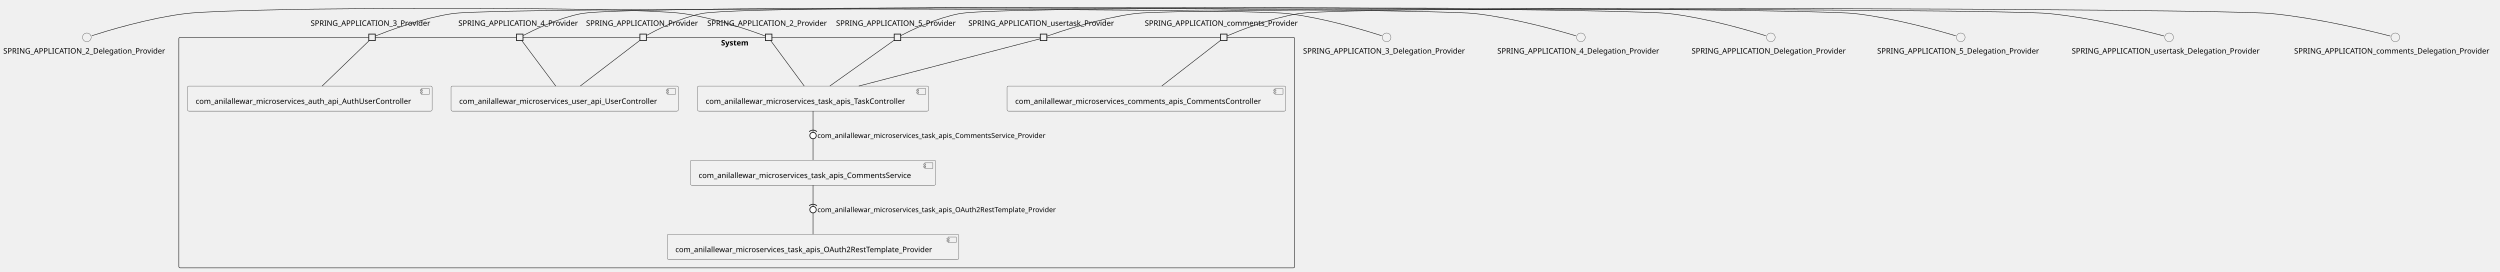
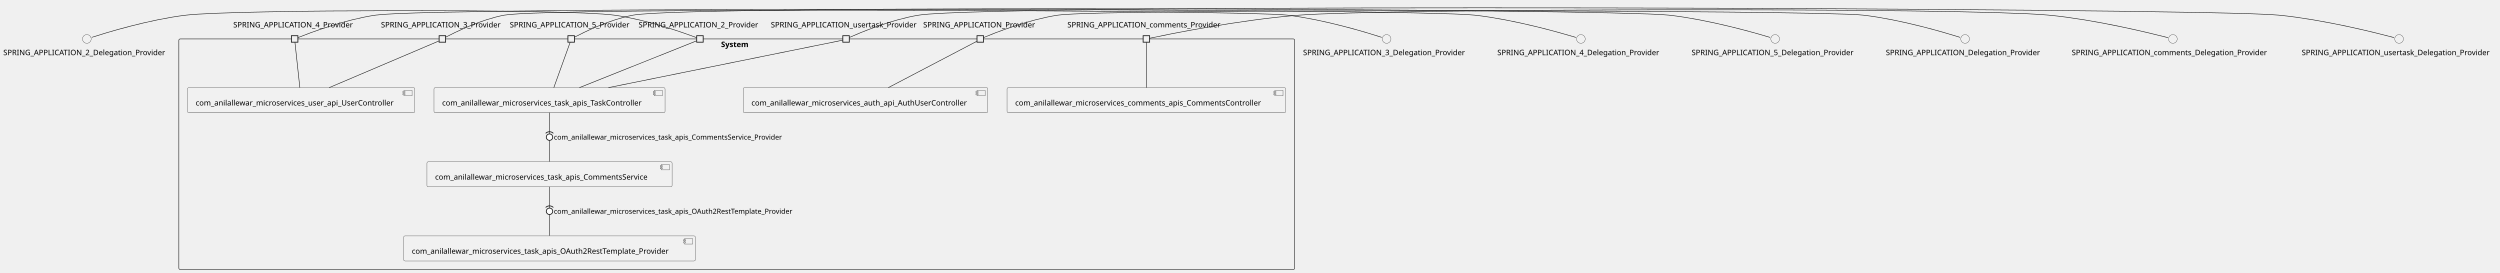
- <svg xmlns="http://www.w3.org/2000/svg" xmlns:xlink="http://www.w3.org/1999/xlink" contentStyleType="text/css" height="501px" preserveAspectRatio="none" style="width:4620px;height:501px;background:#FFFFFF;" version="1.1" viewBox="0 0 4620 501" width="4620px" zoomAndPan="magnify">
+ <svg xmlns="http://www.w3.org/2000/svg" xmlns:xlink="http://www.w3.org/1999/xlink" contentStyleType="text/css" height="503px" preserveAspectRatio="none" style="width:4620px;height:503px;background:#FFFFFF;" version="1.1" viewBox="0 0 4620 503" width="4620px" zoomAndPan="magnify">
  <defs />
  <g>
    <g id="cluster_System">
-       <rect fill="none" height="426" rx="2.5" ry="2.5" style="stroke:#181818;stroke-width:1.0;" width="2062" x="330.5" y="69.01" />
-       <text fill="#000000" font-family="sans-serif" font-size="14" font-weight="bold" lengthAdjust="spacing" textLength="58" x="1332.5" y="84.005">System</text>
+       <rect fill="none" height="426" rx="2.5" ry="2.5" style="stroke:#181818;stroke-width:1.0;" width="2062" x="330.5" y="71.98" />
+       <text fill="#000000" font-family="sans-serif" font-size="14" font-weight="bold" lengthAdjust="spacing" textLength="58" x="1332.5" y="86.975">System</text>
    </g>
    <g id="elem_com_anilallewar_microservices_auth_api_AuthUserController">
-       <a href="anilallewar-microservices-basics-spring-boot.repository#_dOndBFkaEe-7OchbReK4Ag" target="_top" title="anilallewar-microservices-basics-spring-boot.repository#_dOndBFkaEe-7OchbReK4Ag" xlink:actuate="onRequest" xlink:href="anilallewar-microservices-basics-spring-boot.repository#_dOndBFkaEe-7OchbReK4Ag" xlink:show="new" xlink:title="anilallewar-microservices-basics-spring-boot.repository#_dOndBFkaEe-7OchbReK4Ag" xlink:type="simple">
-         <rect fill="#F1F1F1" height="46.297" rx="2.5" ry="2.5" style="stroke:#181818;stroke-width:0.5;" width="452" x="346.5" y="159.01" />
-         <rect fill="#F1F1F1" height="10" style="stroke:#181818;stroke-width:0.5;" width="15" x="778.5" y="164.01" />
-         <rect fill="#F1F1F1" height="2" style="stroke:#181818;stroke-width:0.5;" width="4" x="776.5" y="166.01" />
-         <rect fill="#F1F1F1" height="2" style="stroke:#181818;stroke-width:0.5;" width="4" x="776.5" y="170.01" />
-         <text fill="#000000" font-family="sans-serif" font-size="14" lengthAdjust="spacing" textLength="412" x="361.5" y="192.005">com_anilallewar_microservices_auth_api_AuthUserController</text>
+       <a href="anilallewar-microservices-basics-spring-boot.repository#_i4NJaFnjEe-0wf3FznRouQ" target="_top" title="anilallewar-microservices-basics-spring-boot.repository#_i4NJaFnjEe-0wf3FznRouQ" xlink:actuate="onRequest" xlink:href="anilallewar-microservices-basics-spring-boot.repository#_i4NJaFnjEe-0wf3FznRouQ" xlink:show="new" xlink:title="anilallewar-microservices-basics-spring-boot.repository#_i4NJaFnjEe-0wf3FznRouQ" xlink:type="simple">
+         <rect fill="#F1F1F1" height="46.297" rx="2.5" ry="2.5" style="stroke:#181818;stroke-width:0.5;" width="452" x="1373.5" y="161.98" />
+         <rect fill="#F1F1F1" height="10" style="stroke:#181818;stroke-width:0.5;" width="15" x="1805.5" y="166.98" />
+         <rect fill="#F1F1F1" height="2" style="stroke:#181818;stroke-width:0.5;" width="4" x="1803.5" y="168.98" />
+         <rect fill="#F1F1F1" height="2" style="stroke:#181818;stroke-width:0.5;" width="4" x="1803.5" y="172.98" />
+         <text fill="#000000" font-family="sans-serif" font-size="14" lengthAdjust="spacing" textLength="412" x="1388.5" y="194.975">com_anilallewar_microservices_auth_api_AuthUserController</text>
      </a>
    </g>
    <g id="elem_com_anilallewar_microservices_comments_apis_CommentsController">
-       <a href="anilallewar-microservices-basics-spring-boot.repository#_dOndBFkaEe-7OchbReK4Ag" target="_top" title="anilallewar-microservices-basics-spring-boot.repository#_dOndBFkaEe-7OchbReK4Ag" xlink:actuate="onRequest" xlink:href="anilallewar-microservices-basics-spring-boot.repository#_dOndBFkaEe-7OchbReK4Ag" xlink:show="new" xlink:title="anilallewar-microservices-basics-spring-boot.repository#_dOndBFkaEe-7OchbReK4Ag" xlink:type="simple">
-         <rect fill="#F1F1F1" height="46.297" rx="2.5" ry="2.5" style="stroke:#181818;stroke-width:0.5;" width="515" x="1861" y="159.01" />
-         <rect fill="#F1F1F1" height="10" style="stroke:#181818;stroke-width:0.5;" width="15" x="2356" y="164.01" />
-         <rect fill="#F1F1F1" height="2" style="stroke:#181818;stroke-width:0.5;" width="4" x="2354" y="166.01" />
-         <rect fill="#F1F1F1" height="2" style="stroke:#181818;stroke-width:0.5;" width="4" x="2354" y="170.01" />
-         <text fill="#000000" font-family="sans-serif" font-size="14" lengthAdjust="spacing" textLength="475" x="1876" y="192.005">com_anilallewar_microservices_comments_apis_CommentsController</text>
+       <a href="anilallewar-microservices-basics-spring-boot.repository#_i4NJaFnjEe-0wf3FznRouQ" target="_top" title="anilallewar-microservices-basics-spring-boot.repository#_i4NJaFnjEe-0wf3FznRouQ" xlink:actuate="onRequest" xlink:href="anilallewar-microservices-basics-spring-boot.repository#_i4NJaFnjEe-0wf3FznRouQ" xlink:show="new" xlink:title="anilallewar-microservices-basics-spring-boot.repository#_i4NJaFnjEe-0wf3FznRouQ" xlink:type="simple">
+         <rect fill="#F1F1F1" height="46.297" rx="2.5" ry="2.5" style="stroke:#181818;stroke-width:0.5;" width="515" x="1861" y="161.98" />
+         <rect fill="#F1F1F1" height="10" style="stroke:#181818;stroke-width:0.5;" width="15" x="2356" y="166.98" />
+         <rect fill="#F1F1F1" height="2" style="stroke:#181818;stroke-width:0.5;" width="4" x="2354" y="168.98" />
+         <rect fill="#F1F1F1" height="2" style="stroke:#181818;stroke-width:0.5;" width="4" x="2354" y="172.98" />
+         <text fill="#000000" font-family="sans-serif" font-size="14" lengthAdjust="spacing" textLength="475" x="1876" y="194.975">com_anilallewar_microservices_comments_apis_CommentsController</text>
      </a>
    </g>
    <g id="elem_com_anilallewar_microservices_task_apis_CommentsService">
-       <a href="anilallewar-microservices-basics-spring-boot.repository#_dOndBFkaEe-7OchbReK4Ag" target="_top" title="anilallewar-microservices-basics-spring-boot.repository#_dOndBFkaEe-7OchbReK4Ag" xlink:actuate="onRequest" xlink:href="anilallewar-microservices-basics-spring-boot.repository#_dOndBFkaEe-7OchbReK4Ag" xlink:show="new" xlink:title="anilallewar-microservices-basics-spring-boot.repository#_dOndBFkaEe-7OchbReK4Ag" xlink:type="simple">
-         <rect fill="#F1F1F1" height="46.297" rx="2.5" ry="2.5" style="stroke:#181818;stroke-width:0.5;" width="453" x="1276" y="296.01" />
-         <rect fill="#F1F1F1" height="10" style="stroke:#181818;stroke-width:0.5;" width="15" x="1709" y="301.01" />
-         <rect fill="#F1F1F1" height="2" style="stroke:#181818;stroke-width:0.5;" width="4" x="1707" y="303.01" />
-         <rect fill="#F1F1F1" height="2" style="stroke:#181818;stroke-width:0.5;" width="4" x="1707" y="307.01" />
-         <text fill="#000000" font-family="sans-serif" font-size="14" lengthAdjust="spacing" textLength="413" x="1291" y="329.005">com_anilallewar_microservices_task_apis_CommentsService</text>
+       <a href="anilallewar-microservices-basics-spring-boot.repository#_i4NJaFnjEe-0wf3FznRouQ" target="_top" title="anilallewar-microservices-basics-spring-boot.repository#_i4NJaFnjEe-0wf3FznRouQ" xlink:actuate="onRequest" xlink:href="anilallewar-microservices-basics-spring-boot.repository#_i4NJaFnjEe-0wf3FznRouQ" xlink:show="new" xlink:title="anilallewar-microservices-basics-spring-boot.repository#_i4NJaFnjEe-0wf3FznRouQ" xlink:type="simple">
+         <rect fill="#F1F1F1" height="46.297" rx="2.5" ry="2.5" style="stroke:#181818;stroke-width:0.5;" width="453" x="789" y="298.98" />
+         <rect fill="#F1F1F1" height="10" style="stroke:#181818;stroke-width:0.5;" width="15" x="1222" y="303.98" />
+         <rect fill="#F1F1F1" height="2" style="stroke:#181818;stroke-width:0.5;" width="4" x="1220" y="305.98" />
+         <rect fill="#F1F1F1" height="2" style="stroke:#181818;stroke-width:0.5;" width="4" x="1220" y="309.98" />
+         <text fill="#000000" font-family="sans-serif" font-size="14" lengthAdjust="spacing" textLength="413" x="804" y="331.975">com_anilallewar_microservices_task_apis_CommentsService</text>
      </a>
    </g>
    <g id="elem_com_anilallewar_microservices_task_apis_OAuth2RestTemplate_Provider">
-       <a href="anilallewar-microservices-basics-spring-boot.repository#_dOndBFkaEe-7OchbReK4Ag" target="_top" title="anilallewar-microservices-basics-spring-boot.repository#_dOndBFkaEe-7OchbReK4Ag" xlink:actuate="onRequest" xlink:href="anilallewar-microservices-basics-spring-boot.repository#_dOndBFkaEe-7OchbReK4Ag" xlink:show="new" xlink:title="anilallewar-microservices-basics-spring-boot.repository#_dOndBFkaEe-7OchbReK4Ag" xlink:type="simple">
-         <rect fill="#F1F1F1" height="46.297" rx="2.5" ry="2.5" style="stroke:#181818;stroke-width:0.5;" width="539" x="1233" y="433.01" />
-         <rect fill="#F1F1F1" height="10" style="stroke:#181818;stroke-width:0.5;" width="15" x="1752" y="438.01" />
-         <rect fill="#F1F1F1" height="2" style="stroke:#181818;stroke-width:0.5;" width="4" x="1750" y="440.01" />
-         <rect fill="#F1F1F1" height="2" style="stroke:#181818;stroke-width:0.5;" width="4" x="1750" y="444.01" />
-         <text fill="#000000" font-family="sans-serif" font-size="14" lengthAdjust="spacing" textLength="499" x="1248" y="466.005">com_anilallewar_microservices_task_apis_OAuth2RestTemplate_Provider</text>
+       <a href="anilallewar-microservices-basics-spring-boot.repository#_i4NJaFnjEe-0wf3FznRouQ" target="_top" title="anilallewar-microservices-basics-spring-boot.repository#_i4NJaFnjEe-0wf3FznRouQ" xlink:actuate="onRequest" xlink:href="anilallewar-microservices-basics-spring-boot.repository#_i4NJaFnjEe-0wf3FznRouQ" xlink:show="new" xlink:title="anilallewar-microservices-basics-spring-boot.repository#_i4NJaFnjEe-0wf3FznRouQ" xlink:type="simple">
+         <rect fill="#F1F1F1" height="46.297" rx="2.5" ry="2.5" style="stroke:#181818;stroke-width:0.5;" width="539" x="746" y="435.98" />
+         <rect fill="#F1F1F1" height="10" style="stroke:#181818;stroke-width:0.5;" width="15" x="1265" y="440.98" />
+         <rect fill="#F1F1F1" height="2" style="stroke:#181818;stroke-width:0.5;" width="4" x="1263" y="442.98" />
+         <rect fill="#F1F1F1" height="2" style="stroke:#181818;stroke-width:0.5;" width="4" x="1263" y="446.98" />
+         <text fill="#000000" font-family="sans-serif" font-size="14" lengthAdjust="spacing" textLength="499" x="761" y="468.975">com_anilallewar_microservices_task_apis_OAuth2RestTemplate_Provider</text>
      </a>
    </g>
    <g id="elem_com_anilallewar_microservices_task_apis_TaskController">
-       <a href="anilallewar-microservices-basics-spring-boot.repository#_dOndBFkaEe-7OchbReK4Ag" target="_top" title="anilallewar-microservices-basics-spring-boot.repository#_dOndBFkaEe-7OchbReK4Ag" xlink:actuate="onRequest" xlink:href="anilallewar-microservices-basics-spring-boot.repository#_dOndBFkaEe-7OchbReK4Ag" xlink:show="new" xlink:title="anilallewar-microservices-basics-spring-boot.repository#_dOndBFkaEe-7OchbReK4Ag" xlink:type="simple">
-         <rect fill="#F1F1F1" height="46.297" rx="2.5" ry="2.5" style="stroke:#181818;stroke-width:0.5;" width="427" x="1289" y="159.01" />
-         <rect fill="#F1F1F1" height="10" style="stroke:#181818;stroke-width:0.5;" width="15" x="1696" y="164.01" />
-         <rect fill="#F1F1F1" height="2" style="stroke:#181818;stroke-width:0.5;" width="4" x="1694" y="166.01" />
-         <rect fill="#F1F1F1" height="2" style="stroke:#181818;stroke-width:0.5;" width="4" x="1694" y="170.01" />
-         <text fill="#000000" font-family="sans-serif" font-size="14" lengthAdjust="spacing" textLength="387" x="1304" y="192.005">com_anilallewar_microservices_task_apis_TaskController</text>
+       <a href="anilallewar-microservices-basics-spring-boot.repository#_i4NJaFnjEe-0wf3FznRouQ" target="_top" title="anilallewar-microservices-basics-spring-boot.repository#_i4NJaFnjEe-0wf3FznRouQ" xlink:actuate="onRequest" xlink:href="anilallewar-microservices-basics-spring-boot.repository#_i4NJaFnjEe-0wf3FznRouQ" xlink:show="new" xlink:title="anilallewar-microservices-basics-spring-boot.repository#_i4NJaFnjEe-0wf3FznRouQ" xlink:type="simple">
+         <rect fill="#F1F1F1" height="46.297" rx="2.5" ry="2.5" style="stroke:#181818;stroke-width:0.5;" width="427" x="802" y="161.98" />
+         <rect fill="#F1F1F1" height="10" style="stroke:#181818;stroke-width:0.5;" width="15" x="1209" y="166.98" />
+         <rect fill="#F1F1F1" height="2" style="stroke:#181818;stroke-width:0.5;" width="4" x="1207" y="168.98" />
+         <rect fill="#F1F1F1" height="2" style="stroke:#181818;stroke-width:0.5;" width="4" x="1207" y="172.98" />
+         <text fill="#000000" font-family="sans-serif" font-size="14" lengthAdjust="spacing" textLength="387" x="817" y="194.975">com_anilallewar_microservices_task_apis_TaskController</text>
      </a>
    </g>
    <g id="elem_com_anilallewar_microservices_user_api_UserController">
-       <a href="anilallewar-microservices-basics-spring-boot.repository#_dOndBFkaEe-7OchbReK4Ag" target="_top" title="anilallewar-microservices-basics-spring-boot.repository#_dOndBFkaEe-7OchbReK4Ag" xlink:actuate="onRequest" xlink:href="anilallewar-microservices-basics-spring-boot.repository#_dOndBFkaEe-7OchbReK4Ag" xlink:show="new" xlink:title="anilallewar-microservices-basics-spring-boot.repository#_dOndBFkaEe-7OchbReK4Ag" xlink:type="simple">
-         <rect fill="#F1F1F1" height="46.297" rx="2.5" ry="2.5" style="stroke:#181818;stroke-width:0.5;" width="420" x="833.5" y="159.01" />
-         <rect fill="#F1F1F1" height="10" style="stroke:#181818;stroke-width:0.5;" width="15" x="1233.5" y="164.01" />
-         <rect fill="#F1F1F1" height="2" style="stroke:#181818;stroke-width:0.5;" width="4" x="1231.5" y="166.01" />
-         <rect fill="#F1F1F1" height="2" style="stroke:#181818;stroke-width:0.5;" width="4" x="1231.5" y="170.01" />
-         <text fill="#000000" font-family="sans-serif" font-size="14" lengthAdjust="spacing" textLength="380" x="848.5" y="192.005">com_anilallewar_microservices_user_api_UserController</text>
+       <a href="anilallewar-microservices-basics-spring-boot.repository#_i4NJaFnjEe-0wf3FznRouQ" target="_top" title="anilallewar-microservices-basics-spring-boot.repository#_i4NJaFnjEe-0wf3FznRouQ" xlink:actuate="onRequest" xlink:href="anilallewar-microservices-basics-spring-boot.repository#_i4NJaFnjEe-0wf3FznRouQ" xlink:show="new" xlink:title="anilallewar-microservices-basics-spring-boot.repository#_i4NJaFnjEe-0wf3FznRouQ" xlink:type="simple">
+         <rect fill="#F1F1F1" height="46.297" rx="2.5" ry="2.5" style="stroke:#181818;stroke-width:0.5;" width="420" x="346.5" y="161.98" />
+         <rect fill="#F1F1F1" height="10" style="stroke:#181818;stroke-width:0.5;" width="15" x="746.5" y="166.98" />
+         <rect fill="#F1F1F1" height="2" style="stroke:#181818;stroke-width:0.5;" width="4" x="744.5" y="168.98" />
+         <rect fill="#F1F1F1" height="2" style="stroke:#181818;stroke-width:0.5;" width="4" x="744.5" y="172.98" />
+         <text fill="#000000" font-family="sans-serif" font-size="14" lengthAdjust="spacing" textLength="380" x="361.5" y="194.975">com_anilallewar_microservices_user_api_UserController</text>
      </a>
    </g>
-     <text fill="#000000" font-family="sans-serif" font-size="14" lengthAdjust="spacing" textLength="227" x="1307" y="47.708">SPRING_APPLICATION_2_Provider</text>
-     <rect fill="#F1F1F1" height="12" style="stroke:#181818;stroke-width:1.5;" width="12" x="1414.5" y="63.01" />
-     <text fill="#000000" font-family="sans-serif" font-size="14" lengthAdjust="spacing" textLength="227" x="574" y="47.708">SPRING_APPLICATION_3_Provider</text>
-     <rect fill="#F1F1F1" height="12" style="stroke:#181818;stroke-width:1.5;" width="12" x="681.5" y="63.01" />
-     <text fill="#000000" font-family="sans-serif" font-size="14" lengthAdjust="spacing" textLength="227" x="847" y="47.708">SPRING_APPLICATION_4_Provider</text>
-     <rect fill="#F1F1F1" height="12" style="stroke:#181818;stroke-width:1.5;" width="12" x="954.5" y="63.01" />
-     <text fill="#000000" font-family="sans-serif" font-size="14" lengthAdjust="spacing" textLength="227" x="1545" y="47.708">SPRING_APPLICATION_5_Provider</text>
-     <rect fill="#F1F1F1" height="12" style="stroke:#181818;stroke-width:1.5;" width="12" x="1652.5" y="63.01" />
-     <text fill="#000000" font-family="sans-serif" font-size="14" lengthAdjust="spacing" textLength="211" x="1083" y="47.708">SPRING_APPLICATION_Provider</text>
-     <rect fill="#F1F1F1" height="12" style="stroke:#181818;stroke-width:1.5;" width="12" x="1182.5" y="63.01" />
-     <text fill="#000000" font-family="sans-serif" font-size="14" lengthAdjust="spacing" textLength="292" x="2115.5" y="47.708">SPRING_APPLICATION_comments_Provider</text>
-     <rect fill="#F1F1F1" height="12" style="stroke:#181818;stroke-width:1.5;" width="12" x="2255.5" y="63.01" />
-     <text fill="#000000" font-family="sans-serif" font-size="14" lengthAdjust="spacing" textLength="278" x="1789.5" y="47.708">SPRING_APPLICATION_usertask_Provider</text>
-     <rect fill="#F1F1F1" height="12" style="stroke:#181818;stroke-width:1.5;" width="12" x="1922.5" y="63.01" />
+     <text fill="#000000" font-family="sans-serif" font-size="14" lengthAdjust="spacing" textLength="227" x="1180" y="50.678">SPRING_APPLICATION_2_Provider</text>
+     <rect fill="#F1F1F1" height="12" style="stroke:#181818;stroke-width:1.5;" width="12" x="1287.5" y="65.98" />
+     <text fill="#000000" font-family="sans-serif" font-size="14" lengthAdjust="spacing" textLength="227" x="704" y="50.678">SPRING_APPLICATION_3_Provider</text>
+     <rect fill="#F1F1F1" height="12" style="stroke:#181818;stroke-width:1.5;" width="12" x="811.5" y="65.98" />
+     <text fill="#000000" font-family="sans-serif" font-size="14" lengthAdjust="spacing" textLength="227" x="431" y="50.678">SPRING_APPLICATION_4_Provider</text>
+     <rect fill="#F1F1F1" height="12" style="stroke:#181818;stroke-width:1.5;" width="12" x="538.5" y="65.98" />
+     <text fill="#000000" font-family="sans-serif" font-size="14" lengthAdjust="spacing" textLength="227" x="942" y="50.678">SPRING_APPLICATION_5_Provider</text>
+     <rect fill="#F1F1F1" height="12" style="stroke:#181818;stroke-width:1.5;" width="12" x="1049.5" y="65.98" />
+     <text fill="#000000" font-family="sans-serif" font-size="14" lengthAdjust="spacing" textLength="211" x="1706" y="50.678">SPRING_APPLICATION_Provider</text>
+     <rect fill="#F1F1F1" height="12" style="stroke:#181818;stroke-width:1.5;" width="12" x="1805.5" y="65.98" />
+     <text fill="#000000" font-family="sans-serif" font-size="14" lengthAdjust="spacing" textLength="292" x="1972.5" y="50.678">SPRING_APPLICATION_comments_Provider</text>
+     <rect fill="#F1F1F1" height="12" style="stroke:#181818;stroke-width:1.5;" width="12" x="2112.5" y="65.98" />
+     <text fill="#000000" font-family="sans-serif" font-size="14" lengthAdjust="spacing" textLength="278" x="1424.5" y="50.678">SPRING_APPLICATION_usertask_Provider</text>
+     <rect fill="#F1F1F1" height="12" style="stroke:#181818;stroke-width:1.5;" width="12" x="1557.5" y="65.98" />
    <g id="elem_SPRING_APPLICATION_2_Delegation_Provider">
-       <ellipse cx="160.5" cy="69.01" fill="#F1F1F1" rx="8" ry="8" style="stroke:#181818;stroke-width:0.5;" />
-       <text fill="#000000" font-family="sans-serif" font-size="14" lengthAdjust="spacing" textLength="309" x="6" y="99.005">SPRING_APPLICATION_2_Delegation_Provider</text>
+       <ellipse cx="160.5" cy="71.98" fill="#F1F1F1" rx="8" ry="8" style="stroke:#181818;stroke-width:0.5;" />
+       <text fill="#000000" font-family="sans-serif" font-size="14" lengthAdjust="spacing" textLength="309" x="6" y="101.975">SPRING_APPLICATION_2_Delegation_Provider</text>
    </g>
    <g id="elem_SPRING_APPLICATION_3_Delegation_Provider">
-       <ellipse cx="2562.5" cy="69.01" fill="#F1F1F1" rx="8" ry="8" style="stroke:#181818;stroke-width:0.5;" />
-       <text fill="#000000" font-family="sans-serif" font-size="14" lengthAdjust="spacing" textLength="309" x="2408" y="99.005">SPRING_APPLICATION_3_Delegation_Provider</text>
+       <ellipse cx="2562.5" cy="71.98" fill="#F1F1F1" rx="8" ry="8" style="stroke:#181818;stroke-width:0.5;" />
+       <text fill="#000000" font-family="sans-serif" font-size="14" lengthAdjust="spacing" textLength="309" x="2408" y="101.975">SPRING_APPLICATION_3_Delegation_Provider</text>
    </g>
    <g id="elem_SPRING_APPLICATION_4_Delegation_Provider">
-       <ellipse cx="2921.5" cy="69.01" fill="#F1F1F1" rx="8" ry="8" style="stroke:#181818;stroke-width:0.5;" />
-       <text fill="#000000" font-family="sans-serif" font-size="14" lengthAdjust="spacing" textLength="309" x="2767" y="99.005">SPRING_APPLICATION_4_Delegation_Provider</text>
+       <ellipse cx="2921.5" cy="71.98" fill="#F1F1F1" rx="8" ry="8" style="stroke:#181818;stroke-width:0.5;" />
+       <text fill="#000000" font-family="sans-serif" font-size="14" lengthAdjust="spacing" textLength="309" x="2767" y="101.975">SPRING_APPLICATION_4_Delegation_Provider</text>
    </g>
    <g id="elem_SPRING_APPLICATION_5_Delegation_Provider">
-       <ellipse cx="3623.5" cy="69.01" fill="#F1F1F1" rx="8" ry="8" style="stroke:#181818;stroke-width:0.5;" />
-       <text fill="#000000" font-family="sans-serif" font-size="14" lengthAdjust="spacing" textLength="309" x="3469" y="99.005">SPRING_APPLICATION_5_Delegation_Provider</text>
+       <ellipse cx="3280.5" cy="71.98" fill="#F1F1F1" rx="8" ry="8" style="stroke:#181818;stroke-width:0.5;" />
+       <text fill="#000000" font-family="sans-serif" font-size="14" lengthAdjust="spacing" textLength="309" x="3126" y="101.975">SPRING_APPLICATION_5_Delegation_Provider</text>
    </g>
    <g id="elem_SPRING_APPLICATION_Delegation_Provider">
-       <ellipse cx="3272.5" cy="69.01" fill="#F1F1F1" rx="8" ry="8" style="stroke:#181818;stroke-width:0.5;" />
-       <text fill="#000000" font-family="sans-serif" font-size="14" lengthAdjust="spacing" textLength="293" x="3126" y="99.005">SPRING_APPLICATION_Delegation_Provider</text>
+       <ellipse cx="3631.5" cy="71.98" fill="#F1F1F1" rx="8" ry="8" style="stroke:#181818;stroke-width:0.5;" />
+       <text fill="#000000" font-family="sans-serif" font-size="14" lengthAdjust="spacing" textLength="293" x="3485" y="101.975">SPRING_APPLICATION_Delegation_Provider</text>
    </g>
    <g id="elem_SPRING_APPLICATION_comments_Delegation_Provider">
-       <ellipse cx="4426.5" cy="69.01" fill="#F1F1F1" rx="8" ry="8" style="stroke:#181818;stroke-width:0.5;" />
-       <text fill="#000000" font-family="sans-serif" font-size="14" lengthAdjust="spacing" textLength="374" x="4239.5" y="99.005">SPRING_APPLICATION_comments_Delegation_Provider</text>
+       <ellipse cx="4015.5" cy="71.98" fill="#F1F1F1" rx="8" ry="8" style="stroke:#181818;stroke-width:0.5;" />
+       <text fill="#000000" font-family="sans-serif" font-size="14" lengthAdjust="spacing" textLength="374" x="3828.5" y="101.975">SPRING_APPLICATION_comments_Delegation_Provider</text>
    </g>
    <g id="elem_SPRING_APPLICATION_usertask_Delegation_Provider">
-       <ellipse cx="4008.5" cy="69.01" fill="#F1F1F1" rx="8" ry="8" style="stroke:#181818;stroke-width:0.5;" />
-       <text fill="#000000" font-family="sans-serif" font-size="14" lengthAdjust="spacing" textLength="360" x="3828.5" y="99.005">SPRING_APPLICATION_usertask_Delegation_Provider</text>
+       <ellipse cx="4433.5" cy="71.98" fill="#F1F1F1" rx="8" ry="8" style="stroke:#181818;stroke-width:0.5;" />
+       <text fill="#000000" font-family="sans-serif" font-size="14" lengthAdjust="spacing" textLength="360" x="4253.5" y="101.975">SPRING_APPLICATION_usertask_Delegation_Provider</text>
    </g>
    <g id="link_SPRING_APPLICATION_2_Delegation_Provider_SPRING_APPLICATION_2_Provider">
-       <path d="M169.53,66.04 C195.97,57.52 275.68,33.09 344,25.01 C445.29,13.04 1160.93,11.24 1262,25.01 C1322.84,33.3 1393.28,58.7 1414.29,66.62 " fill="none" id="SPRING_APPLICATION_2_Delegation_Provider-SPRING_APPLICATION_2_Provider" style="stroke:#181818;stroke-width:1.0;" />
+       <path d="M169.53,69.01 C195.97,60.49 275.68,36.06 344,27.98 C431.28,17.66 1047.92,16.12 1135,27.98 C1195.84,36.27 1266.28,61.67 1287.29,69.59 " fill="none" id="SPRING_APPLICATION_2_Delegation_Provider-SPRING_APPLICATION_2_Provider" style="stroke:#181818;stroke-width:1.0;" />
    </g>
    <g id="link_SPRING_APPLICATION_2_Provider_com_anilallewar_microservices_task_apis_TaskController">
-       <path d="M1424.24,75.07 C1435.01,89.66 1466.64,132.47 1486.23,158.99 " fill="none" id="SPRING_APPLICATION_2_Provider-com_anilallewar_microservices_task_apis_TaskController" style="stroke:#181818;stroke-width:1.0;" />
+       <path d="M1287.44,75.4 C1259.52,86.55 1141.77,133.56 1070.69,161.95 " fill="none" id="SPRING_APPLICATION_2_Provider-com_anilallewar_microservices_task_apis_TaskController" style="stroke:#181818;stroke-width:1.0;" />
    </g>
    <g id="link_SPRING_APPLICATION_3_Delegation_Provider_SPRING_APPLICATION_3_Provider">
-       <path d="M2553.47,66.04 C2527.03,57.52 2447.32,33.09 2379,25.01 C2293.93,14.95 921.79,12.79 837,25.01 C779.69,33.27 713.73,58.47 693.62,66.51 " fill="none" id="SPRING_APPLICATION_3_Delegation_Provider-SPRING_APPLICATION_3_Provider" style="stroke:#181818;stroke-width:1.0;" />
+       <path d="M2553.47,69.01 C2527.03,60.49 2447.32,36.06 2379,27.98 C2299.17,18.54 1011.04,13.32 932,27.98 C888.66,36.02 840.55,59.83 823.72,68.64 " fill="none" id="SPRING_APPLICATION_3_Delegation_Provider-SPRING_APPLICATION_3_Provider" style="stroke:#181818;stroke-width:1.0;" />
    </g>
-     <g id="link_SPRING_APPLICATION_3_Provider_com_anilallewar_microservices_auth_api_AuthUserController">
-       <path d="M682.26,75.07 C667.14,89.66 622.79,132.47 595.31,158.99 " fill="none" id="SPRING_APPLICATION_3_Provider-com_anilallewar_microservices_auth_api_AuthUserController" style="stroke:#181818;stroke-width:1.0;" />
+     <g id="link_SPRING_APPLICATION_3_Provider_com_anilallewar_microservices_user_api_UserController">
+       <path d="M811.05,75.72 C783.53,87.43 674.4,133.84 608.29,161.95 " fill="none" id="SPRING_APPLICATION_3_Provider-com_anilallewar_microservices_user_api_UserController" style="stroke:#181818;stroke-width:1.0;" />
    </g>
    <g id="link_SPRING_APPLICATION_4_Delegation_Provider_SPRING_APPLICATION_4_Provider">
-       <path d="M2912.22,66.16 C2884.27,57.75 2798.32,33.12 2725,25.01 C2633.89,14.93 1165.13,8.29 1075,25.01 C1031.66,33.05 983.55,56.86 966.72,65.67 " fill="none" id="SPRING_APPLICATION_4_Delegation_Provider-SPRING_APPLICATION_4_Provider" style="stroke:#181818;stroke-width:1.0;" />
+       <path d="M2912.22,69.13 C2884.27,60.72 2798.32,36.09 2725,27.98 C2612.85,15.58 805.68,11.89 694,27.98 C636.69,36.24 570.73,61.44 550.62,69.48 " fill="none" id="SPRING_APPLICATION_4_Delegation_Provider-SPRING_APPLICATION_4_Provider" style="stroke:#181818;stroke-width:1.0;" />
    </g>
    <g id="link_SPRING_APPLICATION_4_Provider_com_anilallewar_microservices_user_api_UserController">
-       <path d="M964.28,75.07 C975.19,89.66 1007.2,132.47 1027.03,158.99 " fill="none" id="SPRING_APPLICATION_4_Provider-com_anilallewar_microservices_user_api_UserController" style="stroke:#181818;stroke-width:1.0;" />
+       <path d="M545.05,78.04 C546.62,92.63 551.25,135.44 554.12,161.96 " fill="none" id="SPRING_APPLICATION_4_Provider-com_anilallewar_microservices_user_api_UserController" style="stroke:#181818;stroke-width:1.0;" />
    </g>
    <g id="link_SPRING_APPLICATION_5_Delegation_Provider_SPRING_APPLICATION_5_Provider">
-       <path d="M3614.22,66.16 C3586.27,57.75 3500.32,33.12 3427,25.01 C3335.72,14.92 1864.32,8.39 1774,25.01 C1730.1,33.09 1681.29,57.09 1664.53,65.8 " fill="none" id="SPRING_APPLICATION_5_Delegation_Provider-SPRING_APPLICATION_5_Provider" style="stroke:#181818;stroke-width:1.0;" />
+       <path d="M3271.22,69.13 C3243.27,60.72 3157.32,36.09 3084,27.98 C2978.31,16.29 1274.55,8.58 1170,27.98 C1126.66,36.02 1078.55,59.83 1061.72,68.64 " fill="none" id="SPRING_APPLICATION_5_Delegation_Provider-SPRING_APPLICATION_5_Provider" style="stroke:#181818;stroke-width:1.0;" />
    </g>
    <g id="link_SPRING_APPLICATION_5_Provider_com_anilallewar_microservices_task_apis_TaskController">
-       <path d="M1652.19,74.5 C1632.53,88.49 1571.4,131.99 1533.61,158.87 " fill="none" id="SPRING_APPLICATION_5_Provider-com_anilallewar_microservices_task_apis_TaskController" style="stroke:#181818;stroke-width:1.0;" />
+       <path d="M1053.68,78.04 C1048.42,92.63 1032.99,135.44 1023.44,161.96 " fill="none" id="SPRING_APPLICATION_5_Provider-com_anilallewar_microservices_task_apis_TaskController" style="stroke:#181818;stroke-width:1.0;" />
    </g>
    <g id="link_SPRING_APPLICATION_Delegation_Provider_SPRING_APPLICATION_Provider">
-       <path d="M3263.22,66.04 C3236.04,57.52 3154.11,33.08 3084,25.01 C2985.37,13.65 1394.44,6 1297,25.01 C1255.9,33.03 1210.69,56.63 1194.6,65.55 " fill="none" id="SPRING_APPLICATION_Delegation_Provider-SPRING_APPLICATION_Provider" style="stroke:#181818;stroke-width:1.0;" />
+       <path d="M3622.22,69.01 C3595.04,60.49 3513.11,36.05 3443,27.98 C3360.88,18.52 2036.75,15.73 1955,27.98 C1900.11,36.21 1837.22,61.2 1817.64,69.37 " fill="none" id="SPRING_APPLICATION_Delegation_Provider-SPRING_APPLICATION_Provider" style="stroke:#181818;stroke-width:1.0;" />
    </g>
-     <g id="link_SPRING_APPLICATION_Provider_com_anilallewar_microservices_user_api_UserController">
-       <path d="M1182.27,74.78 C1163.62,89.05 1107.39,132.1 1072.49,158.81 " fill="none" id="SPRING_APPLICATION_Provider-com_anilallewar_microservices_user_api_UserController" style="stroke:#181818;stroke-width:1.0;" />
+     <g id="link_SPRING_APPLICATION_Provider_com_anilallewar_microservices_auth_api_AuthUserController">
+       <path d="M1805.38,76.18 C1781.69,88.59 1694.64,134.17 1641.61,161.93 " fill="none" id="SPRING_APPLICATION_Provider-com_anilallewar_microservices_auth_api_AuthUserController" style="stroke:#181818;stroke-width:1.0;" />
    </g>
    <g id="link_SPRING_APPLICATION_comments_Delegation_Provider_SPRING_APPLICATION_comments_Provider">
-       <path d="M4417.41,66.62 C4386.69,58.69 4283.83,33.26 4197,25.01 C4097.67,15.57 2499.62,9.83 2401,25.01 C2347.79,33.2 2287.04,58 2267.73,66.28 " fill="none" id="SPRING_APPLICATION_comments_Delegation_Provider-SPRING_APPLICATION_comments_Provider" style="stroke:#181818;stroke-width:1.0;" />
+       <path d="M4006.41,69.59 C3975.69,61.66 3872.83,36.23 3786,27.98 C3632.8,13.43 2554.43,16.1 2401,27.98 C2289.16,36.64 2154.62,64.3 2124.62,70.67 " fill="none" id="SPRING_APPLICATION_comments_Delegation_Provider-SPRING_APPLICATION_comments_Provider" style="stroke:#181818;stroke-width:1.0;" />
    </g>
    <g id="link_SPRING_APPLICATION_comments_Provider_com_anilallewar_microservices_comments_apis_CommentsController">
-       <path d="M2255.36,74.78 C2236.97,89.05 2181.51,132.1 2147.09,158.81 " fill="none" id="SPRING_APPLICATION_comments_Provider-com_anilallewar_microservices_comments_apis_CommentsController" style="stroke:#181818;stroke-width:1.0;" />
+       <path d="M2118.5,78.04 C2118.5,92.63 2118.5,135.44 2118.5,161.96 " fill="none" id="SPRING_APPLICATION_comments_Provider-com_anilallewar_microservices_comments_apis_CommentsController" style="stroke:#181818;stroke-width:1.0;" />
    </g>
    <g id="link_SPRING_APPLICATION_usertask_Delegation_Provider_SPRING_APPLICATION_usertask_Provider">
-       <path d="M3999.27,66.51 C3969,58.45 3869.86,33.22 3786,25.01 C3692.67,15.87 2191.02,13.13 2098,25.01 C2032.56,33.37 1956.27,59.17 1934.55,66.84 " fill="none" id="SPRING_APPLICATION_usertask_Delegation_Provider-SPRING_APPLICATION_usertask_Provider" style="stroke:#181818;stroke-width:1.0;" />
+       <path d="M4424.27,69.48 C4394,61.42 4294.86,36.19 4211,27.98 C4072.05,14.37 1835.87,6 1698,27.98 C1646.81,36.14 1588.63,60.74 1569.76,69.14 " fill="none" id="SPRING_APPLICATION_usertask_Delegation_Provider-SPRING_APPLICATION_usertask_Provider" style="stroke:#181818;stroke-width:1.0;" />
    </g>
    <g id="link_SPRING_APPLICATION_usertask_Provider_com_anilallewar_microservices_task_apis_TaskController">
-       <path d="M1922.48,71.58 C1886.63,80.92 1699.09,129.79 1587.1,158.97 " fill="none" id="SPRING_APPLICATION_usertask_Provider-com_anilallewar_microservices_task_apis_TaskController" style="stroke:#181818;stroke-width:1.0;" />
+       <path d="M1557.35,74.23 C1515.51,82.7 1270.22,132.39 1124.4,161.92 " fill="none" id="SPRING_APPLICATION_usertask_Provider-com_anilallewar_microservices_task_apis_TaskController" style="stroke:#181818;stroke-width:1.0;" />
    </g>
    <g id="link_com_anilallewar_microservices_task_apis_TaskController_com_anilallewar_microservices_task_apis_CommentsService">
-       <path d="M1502.5,205.3 C1502.5,230.32 1502.5,270.66 1502.5,295.68 " fill="none" id="com_anilallewar_microservices_task_apis_TaskController-com_anilallewar_microservices_task_apis_CommentsService" style="stroke:#181818;stroke-width:1.0;" />
-       <text fill="#000000" font-family="sans-serif" font-size="13" lengthAdjust="spacing" textLength="447" x="1510.5" y="255.077">com_anilallewar_microservices_task_apis_CommentsService_Provider</text>
-       <path d="M1509.571,243.419 A10,10 0 0 0 1495.429 243.419" fill="none" style="stroke:#181818;stroke-width:1.5;" />
-       <ellipse cx="1502.5" cy="250.49" fill="#FFFFFF" rx="6" ry="6" style="stroke:#181818;stroke-width:1.5;" />
+       <path d="M1015.5,208.27 C1015.5,233.29 1015.5,273.63 1015.5,298.65 " fill="none" id="com_anilallewar_microservices_task_apis_TaskController-com_anilallewar_microservices_task_apis_CommentsService" style="stroke:#181818;stroke-width:1.0;" />
+       <text fill="#000000" font-family="sans-serif" font-size="13" lengthAdjust="spacing" textLength="447" x="1023.5" y="258.047">com_anilallewar_microservices_task_apis_CommentsService_Provider</text>
+       <path d="M1022.571,246.389 A10,10 0 0 0 1008.429 246.389" fill="none" style="stroke:#181818;stroke-width:1.5;" />
+       <ellipse cx="1015.5" cy="253.46" fill="#FFFFFF" rx="6" ry="6" style="stroke:#181818;stroke-width:1.5;" />
    </g>
    <g id="link_com_anilallewar_microservices_task_apis_CommentsService_com_anilallewar_microservices_task_apis_OAuth2RestTemplate_Provider">
-       <path d="M1502.5,342.3 C1502.5,367.32 1502.5,407.66 1502.5,432.68 " fill="none" id="com_anilallewar_microservices_task_apis_CommentsService-com_anilallewar_microservices_task_apis_OAuth2RestTemplate_Provider" style="stroke:#181818;stroke-width:1.0;" />
-       <text fill="#000000" font-family="sans-serif" font-size="13" lengthAdjust="spacing" textLength="465" x="1510.5" y="392.077">com_anilallewar_microservices_task_apis_OAuth2RestTemplate_Provider</text>
-       <path d="M1509.571,380.419 A10,10 0 0 0 1495.429 380.419" fill="none" style="stroke:#181818;stroke-width:1.5;" />
-       <ellipse cx="1502.5" cy="387.49" fill="#FFFFFF" rx="6" ry="6" style="stroke:#181818;stroke-width:1.5;" />
+       <path d="M1015.5,345.27 C1015.5,370.29 1015.5,410.63 1015.5,435.65 " fill="none" id="com_anilallewar_microservices_task_apis_CommentsService-com_anilallewar_microservices_task_apis_OAuth2RestTemplate_Provider" style="stroke:#181818;stroke-width:1.0;" />
+       <text fill="#000000" font-family="sans-serif" font-size="13" lengthAdjust="spacing" textLength="465" x="1023.5" y="395.047">com_anilallewar_microservices_task_apis_OAuth2RestTemplate_Provider</text>
+       <path d="M1022.571,383.389 A10,10 0 0 0 1008.429 383.389" fill="none" style="stroke:#181818;stroke-width:1.5;" />
+       <ellipse cx="1015.5" cy="390.46" fill="#FFFFFF" rx="6" ry="6" style="stroke:#181818;stroke-width:1.5;" />
    </g>
  </g>
</svg>
